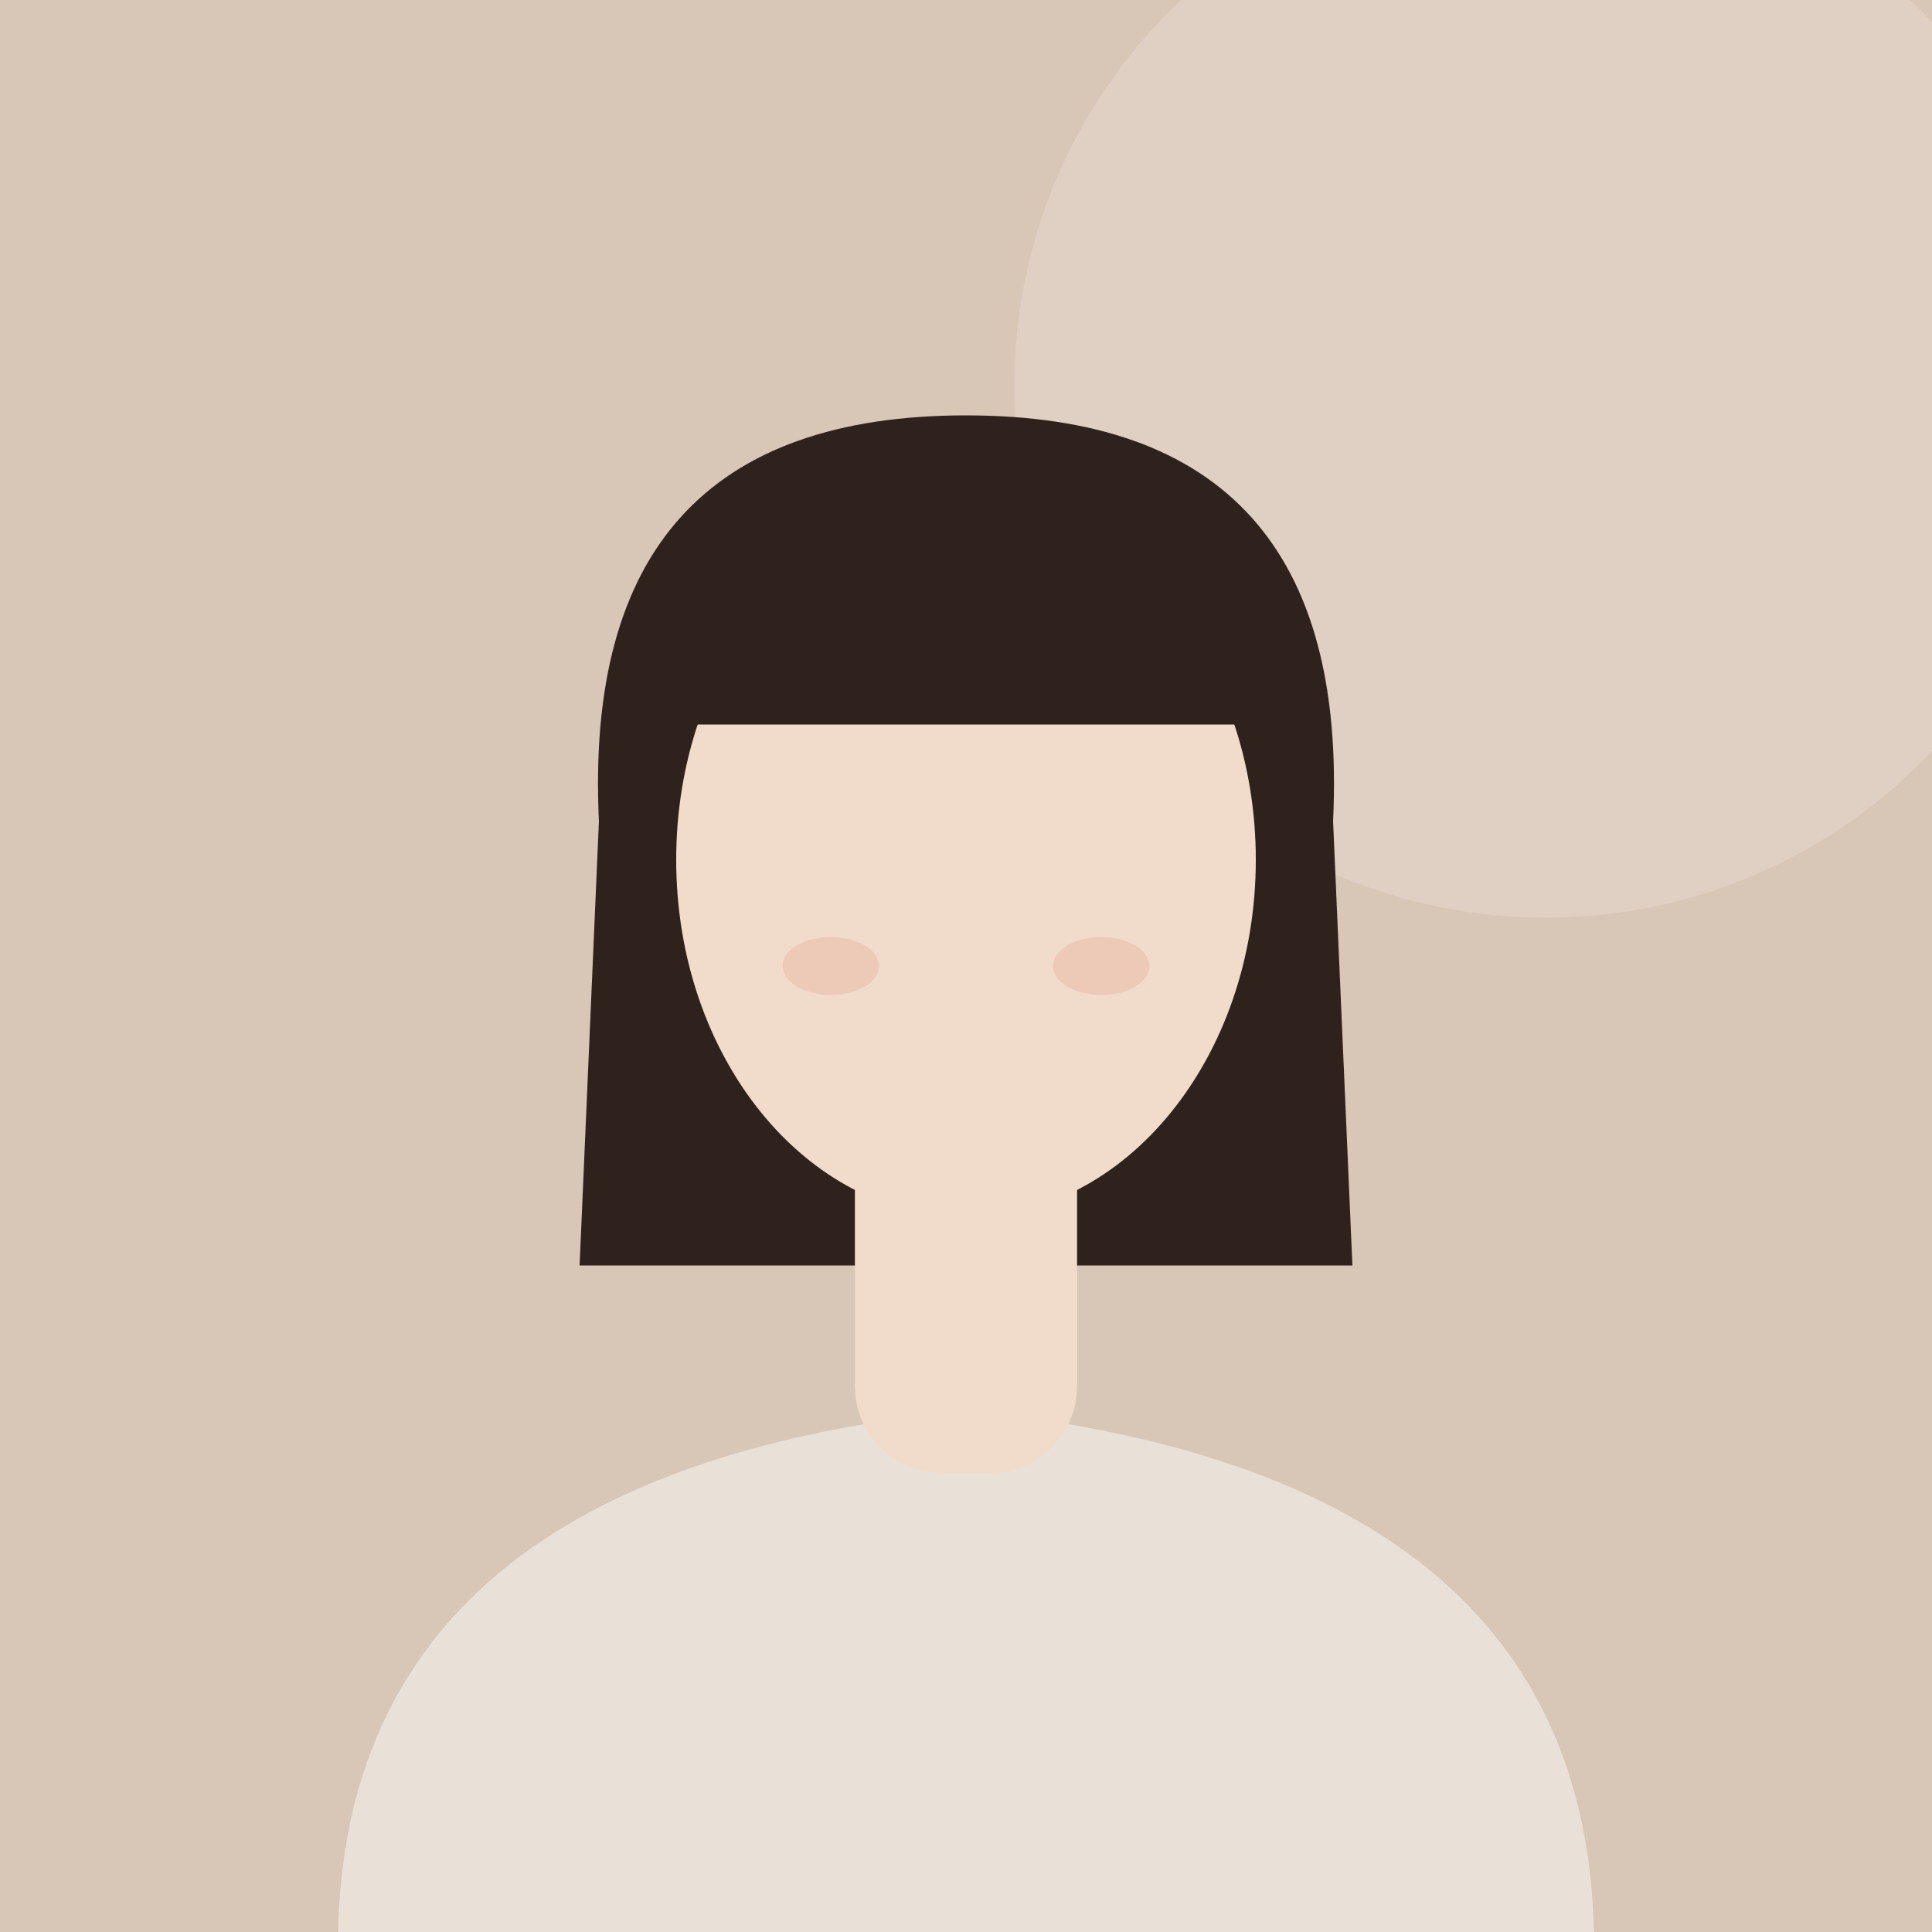
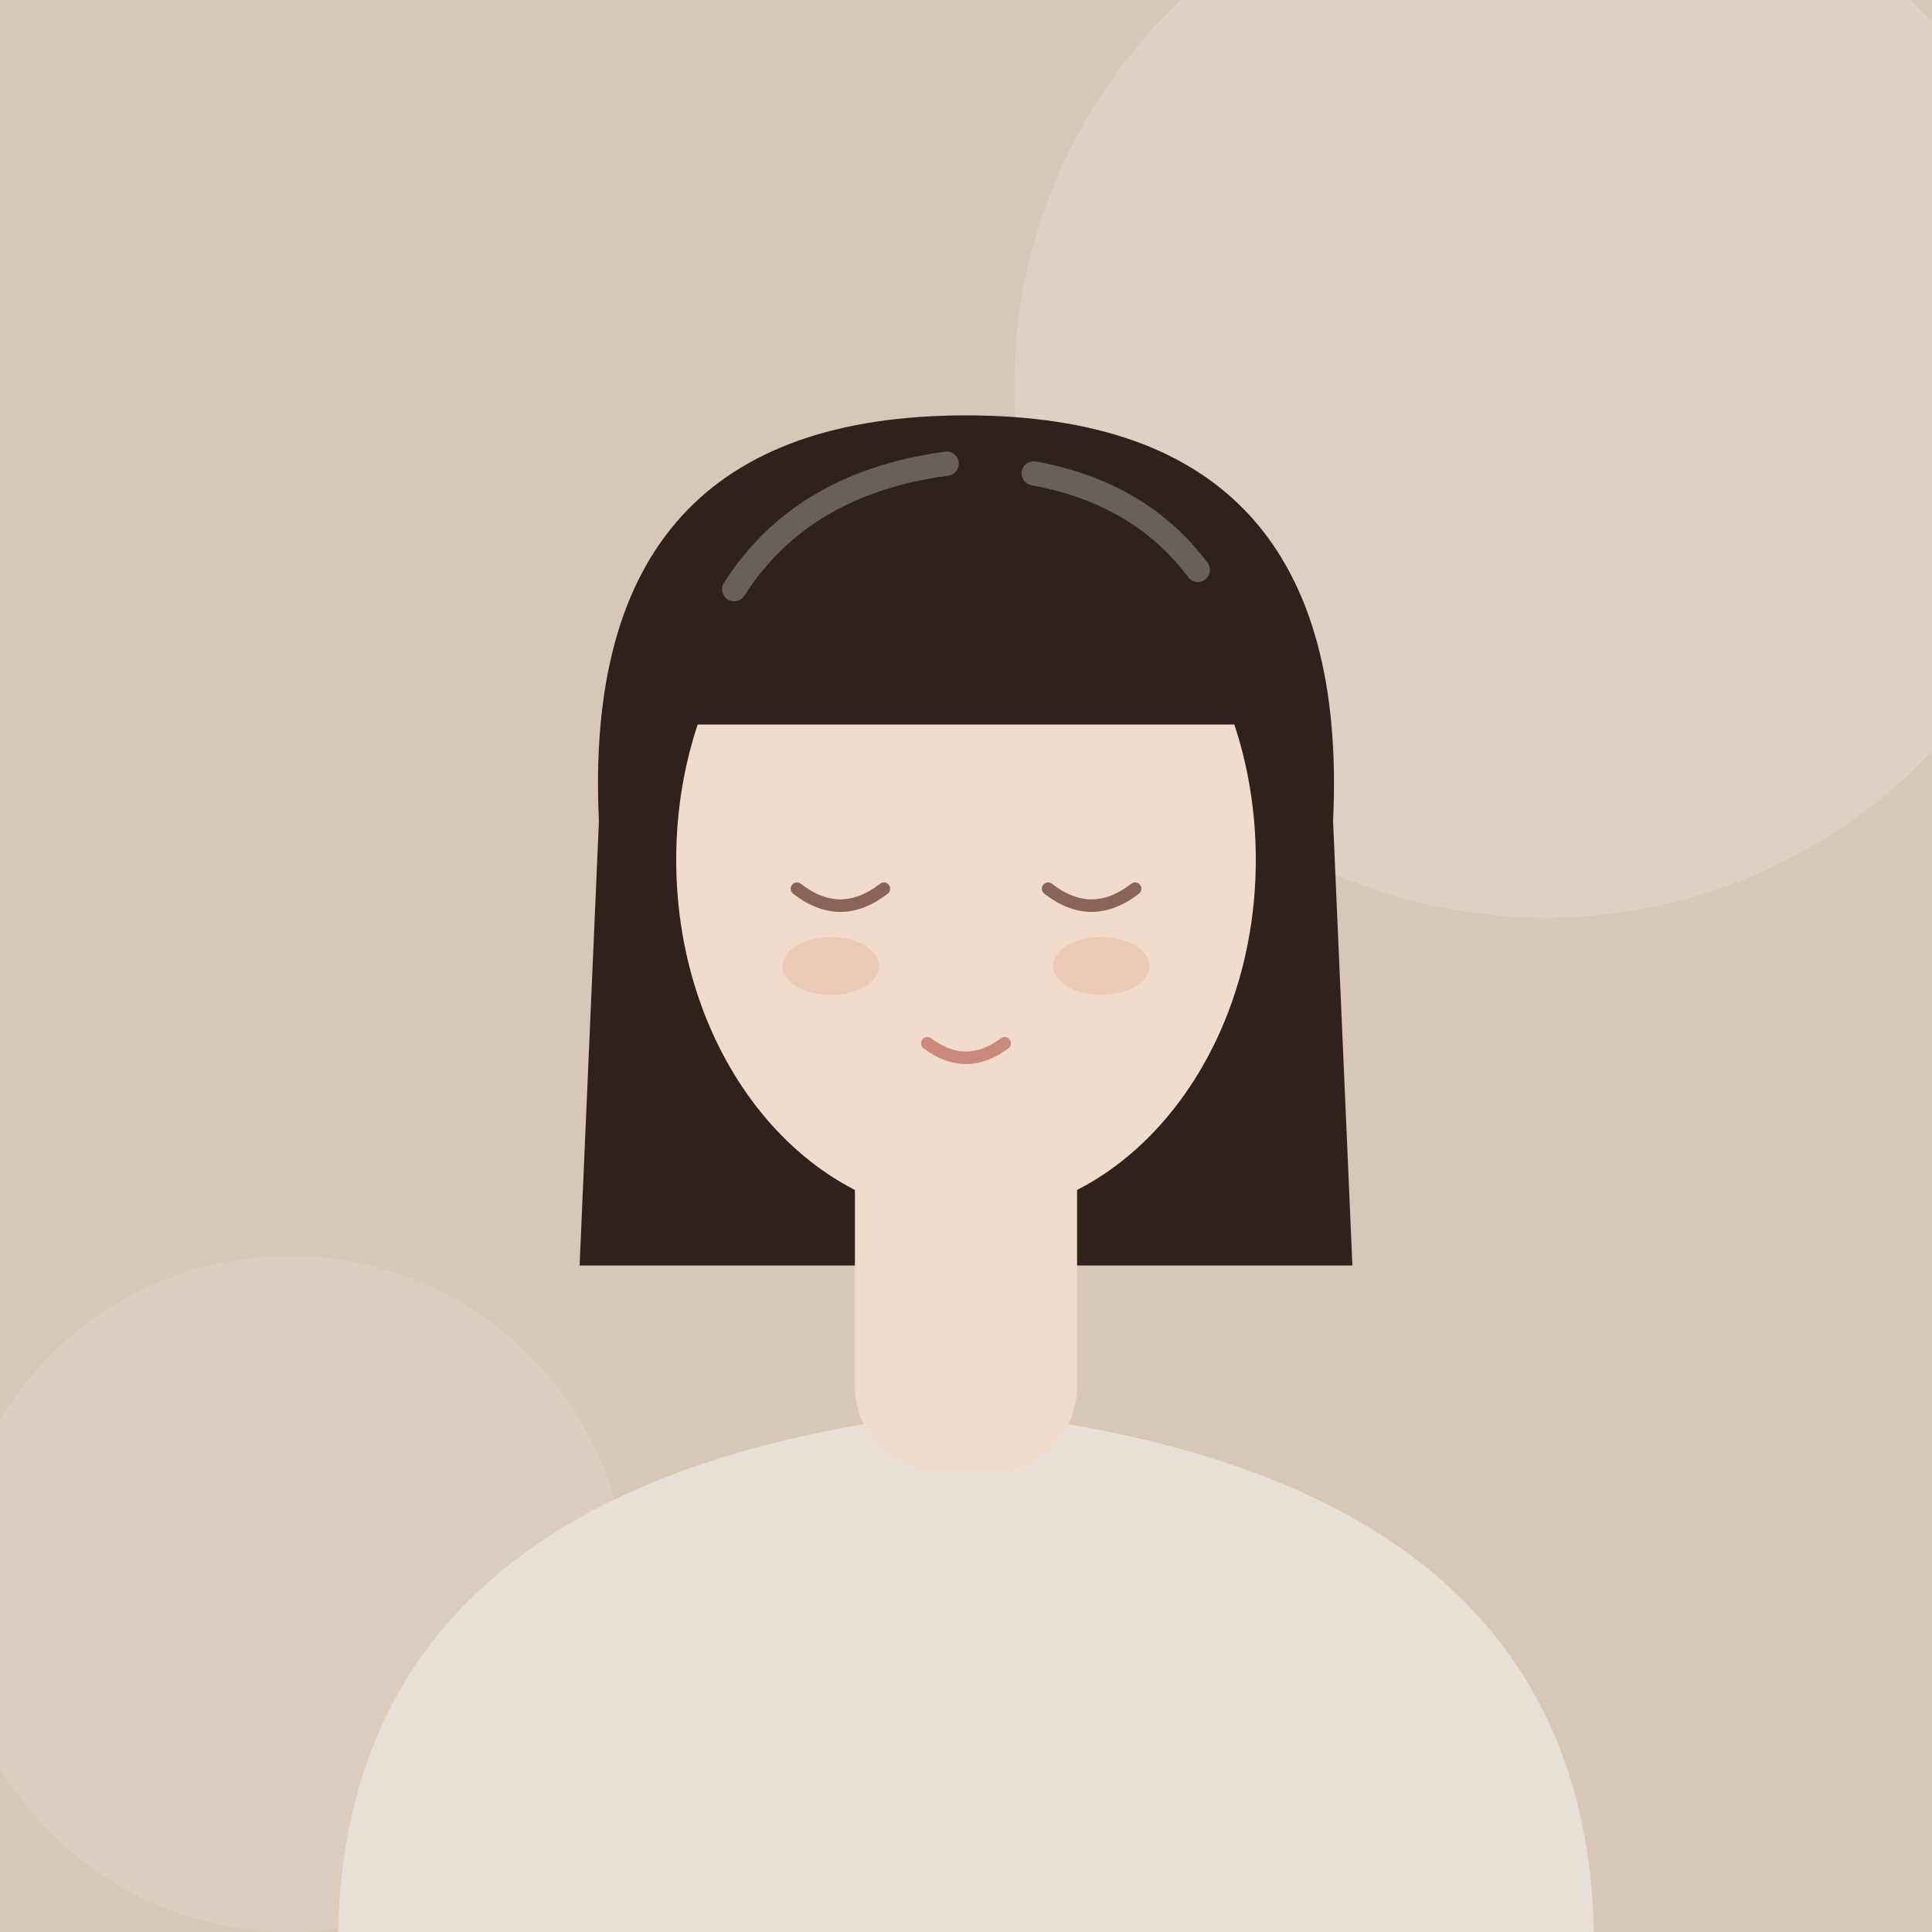
<svg xmlns="http://www.w3.org/2000/svg" viewBox="0 0 400 400">
  <rect width="400" height="400" fill="#d8c6b6" />
  <circle cx="320" cy="80" r="110" fill="#fff" opacity=".18" />
+   <circle cx="60" cy="330" r="70" fill="#fff" opacity=".12" />
  <path d="M124 170 Q120 86 200 86 Q280 86 276 170 L280 262 L120 262 Z" fill="#2f221c" />
  <path d="M70 400 Q72 305 200 292 Q328 305 330 400 Z" fill="#e9e1d8" />
  <rect x="177" y="225" width="46" height="80" rx="18" fill="#f1dccb" />
  <ellipse cx="200" cy="178" rx="60" ry="74" fill="#f1dccb" />
  <ellipse cx="172" cy="200" rx="10" ry="6" fill="#e8b4a0" opacity=".45" />
  <ellipse cx="228" cy="200" rx="10" ry="6" fill="#e8b4a0" opacity=".45" />
  <path d="M136 168 Q134 96 200 94 Q266 96 264 168 L264 150 Q200 150 136 150 Z" fill="#2f221c" />
+   <g fill="none" stroke="#8a6454" stroke-width="2.6" stroke-linecap="round">
+     <path d="M165 184 Q174 191 183 184" />
+     <path d="M217 184 Q226 191 235 184" />
+     <path d="M192 216 Q200 222 208 216" stroke="#c98a7a" />
+   </g>
+   <g fill="none" stroke="#fff" stroke-opacity=".28" stroke-width="5" stroke-linecap="round">
+     <path d="M152 122 Q166 100 196 96" />
+     <path d="M214 98 Q236 102 248 118" />
+   </g>
</svg>
